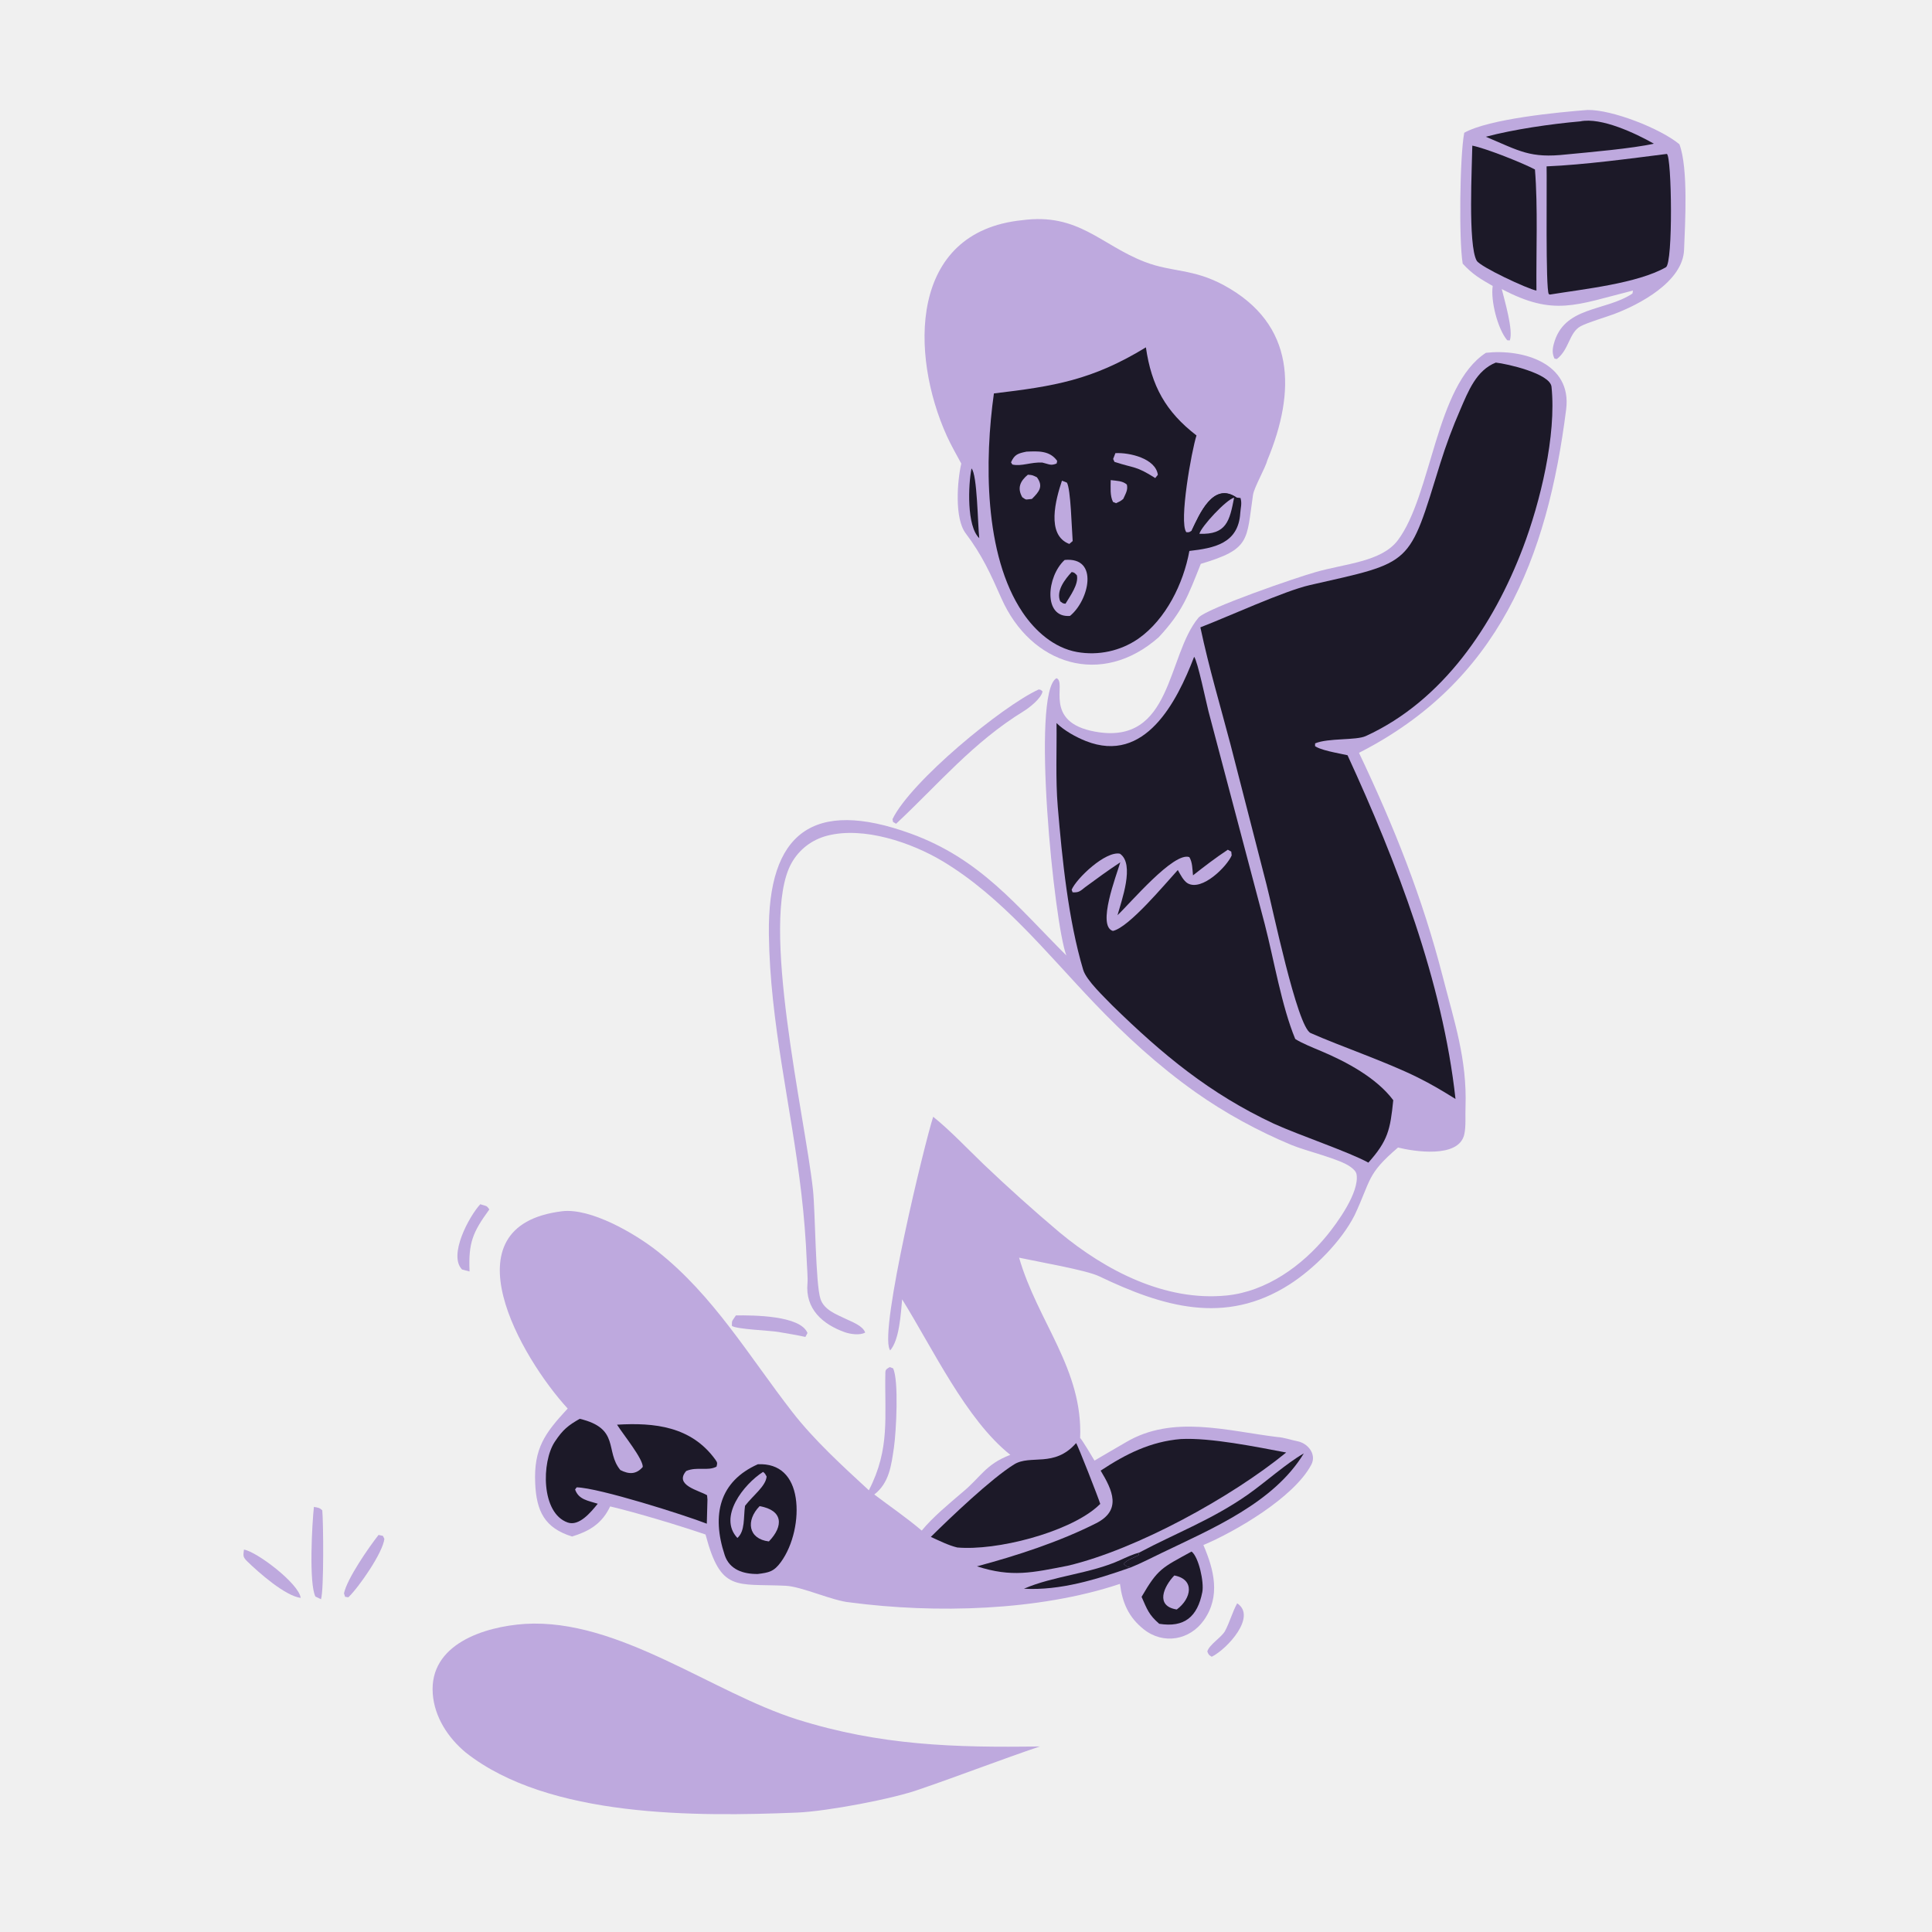
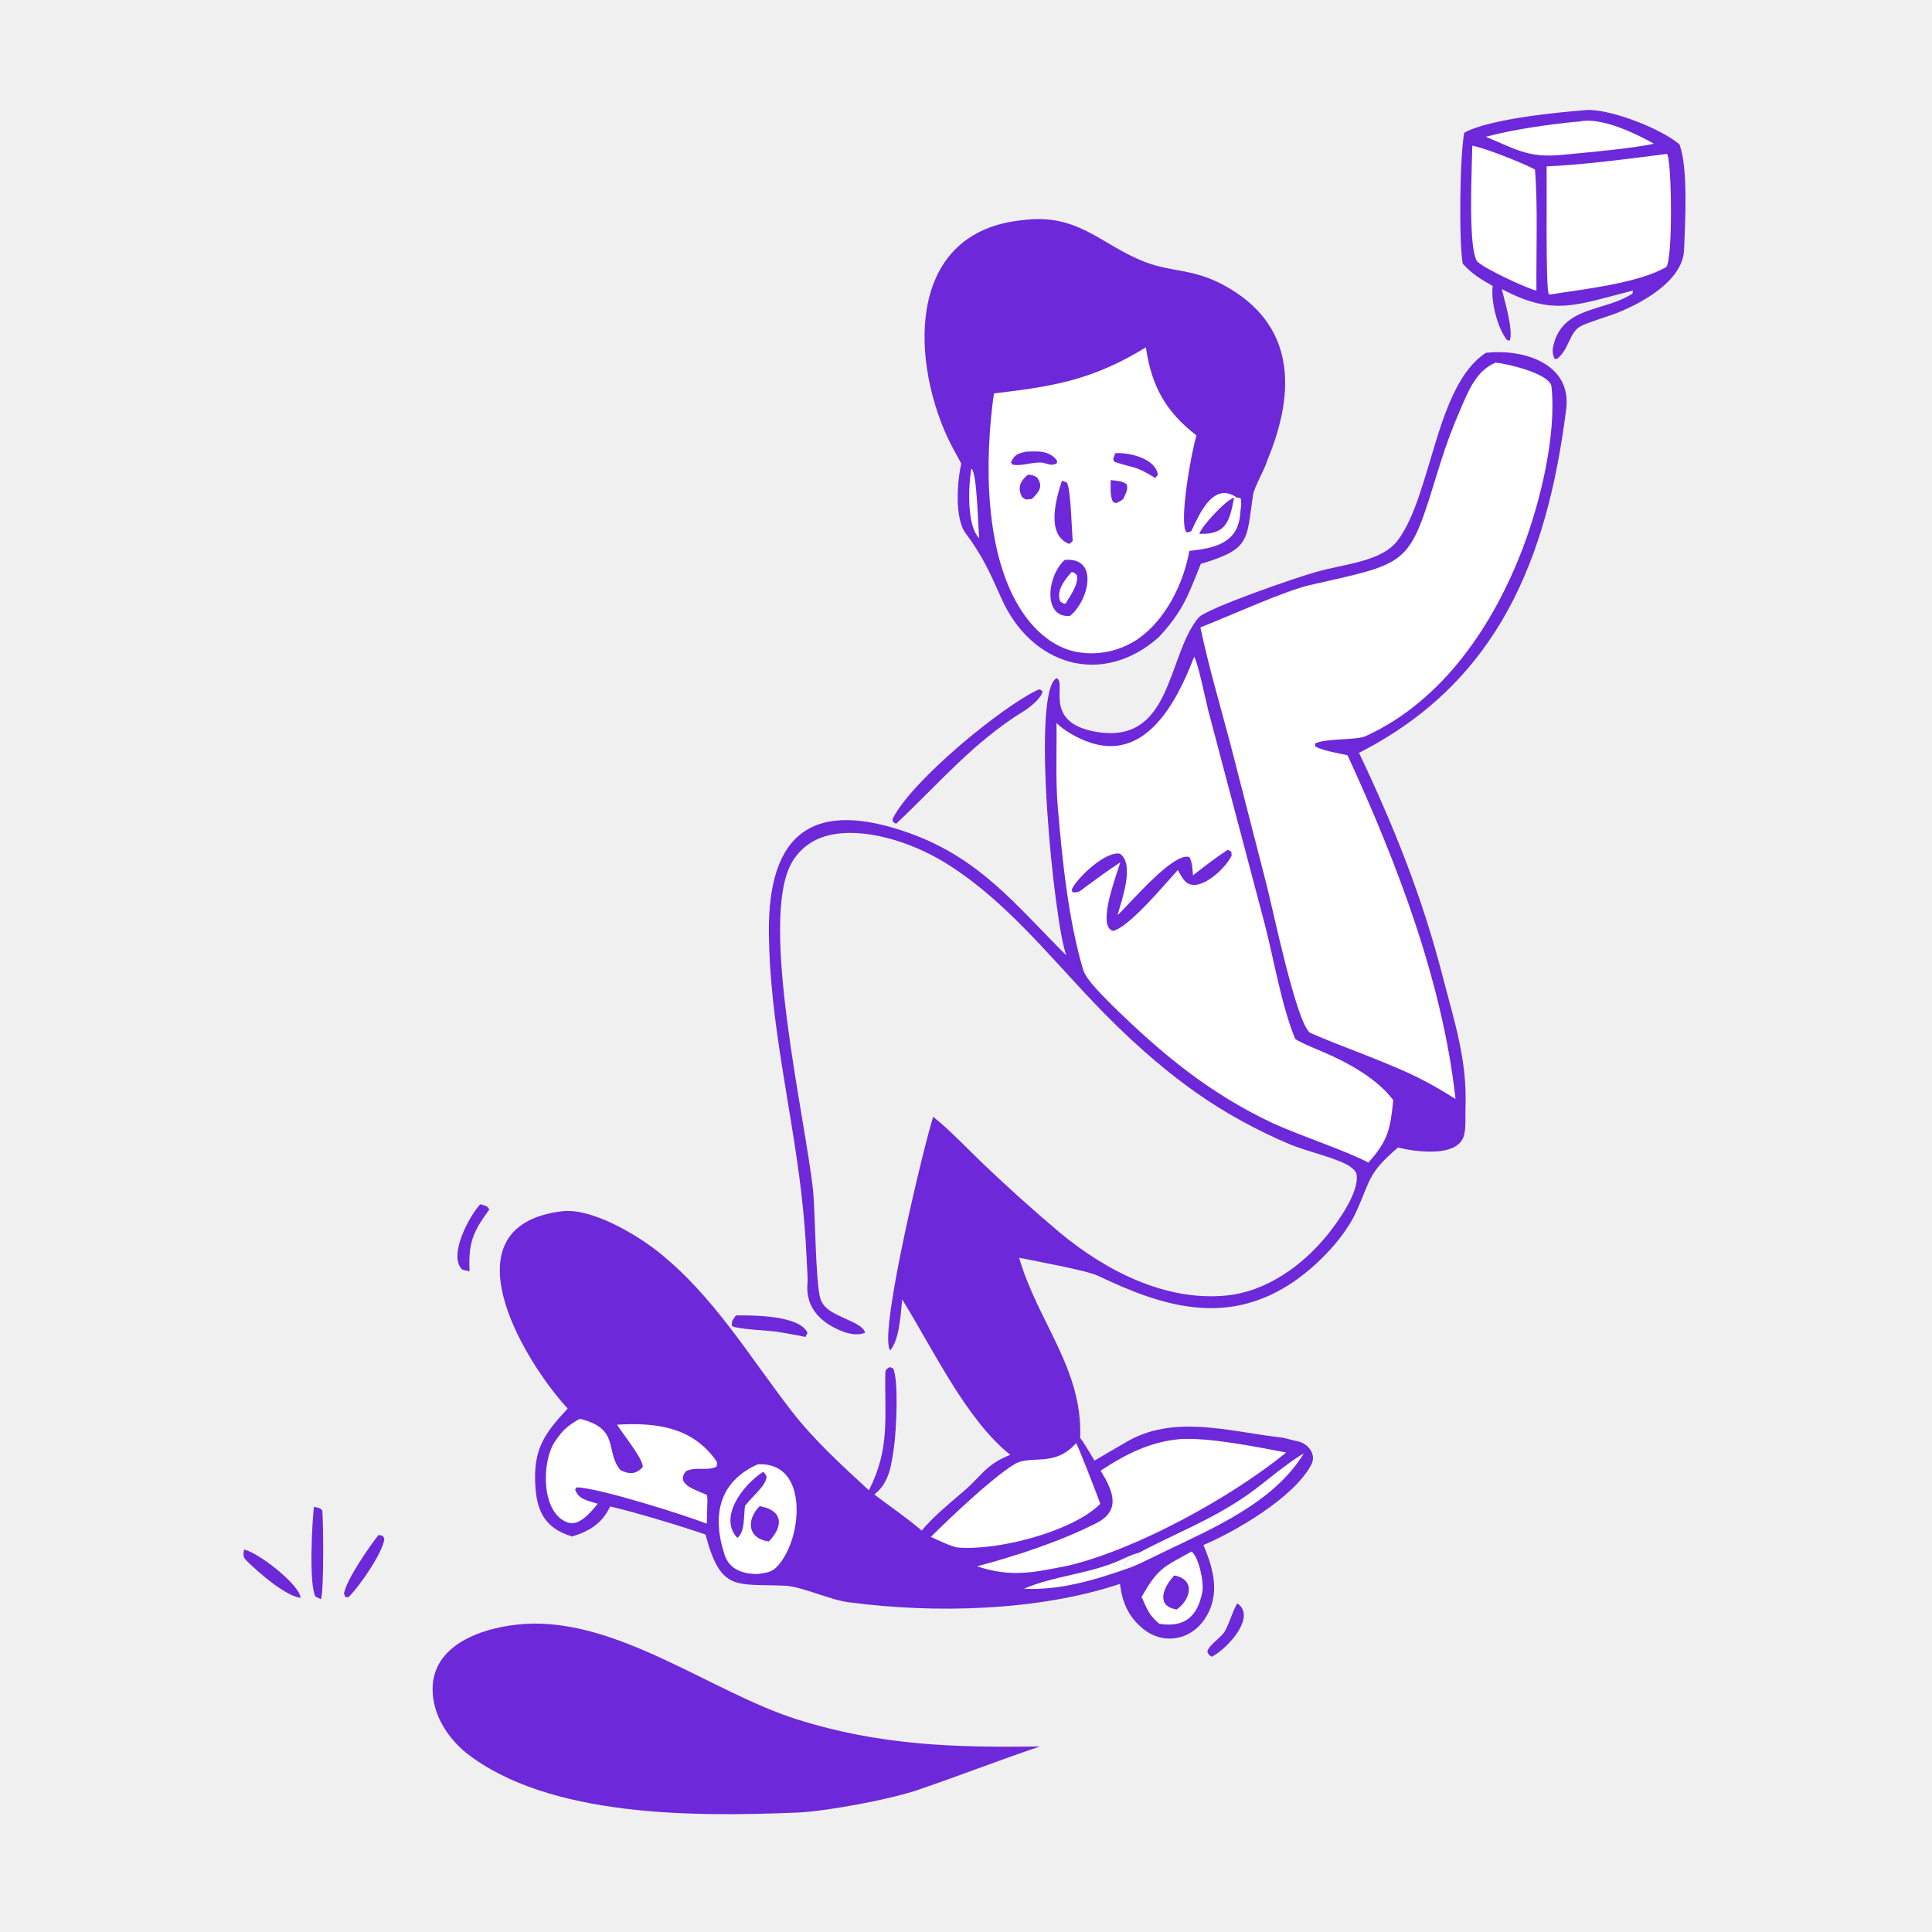
<svg xmlns="http://www.w3.org/2000/svg" width="246" height="246" viewBox="0 0 246 246" fill="none">
-   <path d="M189.202 44.922C193.926 44.402 200.159 46.243 199.418 52.115C197.018 71.142 190.754 86.83 173.039 95.855C177.523 105.294 181.102 114.24 183.711 124.383C185.174 130.073 186.808 134.882 186.604 140.916C186.552 141.995 186.688 143.444 186.433 144.49C185.69 147.521 180.033 146.617 178.008 146.114C174.009 149.537 174.62 150.168 172.484 154.725C170.769 158.115 167.258 161.582 164.218 163.533C155.973 168.827 147.986 166.349 139.924 162.495C138.288 161.713 132.098 160.645 129.76 160.14C132.138 168.342 137.913 174.342 137.53 183.129C137.54 182.902 139.273 185.819 139.363 185.976C140.693 185.177 142.053 184.417 143.374 183.634C149.325 180.106 156.272 182.204 162.654 182.977C163.46 183.02 164.468 183.371 165.21 183.514C166.528 183.768 167.675 185.163 166.963 186.507C164.745 190.692 157.28 195.02 153.226 196.729C154.586 199.89 155.439 203.262 153.284 206.306C151.492 208.841 148.138 209.443 145.641 207.464C143.705 205.931 142.902 204.069 142.605 201.673C132.238 205.136 119.066 205.462 108.252 204.036C105.997 203.842 102.119 202.01 100.018 201.913C93.672 201.618 91.786 202.748 89.835 195.389C86.549 194.258 80.968 192.578 77.688 191.811C77.636 191.918 77.583 192.025 77.528 192.133C76.492 194.116 74.888 195.018 72.839 195.643C69.338 194.557 68.302 192.409 68.146 188.87C67.948 184.398 69.392 182.467 72.284 179.351C66.377 172.913 56.585 156.073 71.559 154.228C75.221 153.777 80.875 157.08 83.699 159.309C90.85 164.951 95.379 172.697 100.876 179.779C103.663 183.368 107.295 186.682 110.631 189.755C113.373 184.436 112.614 180.371 112.733 174.738C112.741 174.337 113.005 174.236 113.298 174.072L113.712 174.227C114.464 175.719 114.112 182.343 113.824 184.311C113.488 186.61 113.227 188.812 111.324 190.294C113.373 191.85 115.381 193.204 117.365 194.888C118.769 193.175 120.818 191.491 122.506 190.044C124.91 188.075 125.443 186.47 128.644 185.244C123.02 180.78 118.794 171.755 114.869 165.446C114.7 167.231 114.531 170.591 113.346 171.945C113.322 171.9 113.295 171.857 113.273 171.811C111.997 169.161 117.738 145.54 118.822 142.197C120.91 143.863 123.263 146.343 125.243 148.245C128.372 151.228 131.59 154.116 134.893 156.904C140.751 161.773 148.348 165.734 156.174 164.954C161.257 164.447 165.806 161.167 168.961 157.307C170.298 155.673 173.105 151.8 172.731 149.544C172.663 149.133 172.308 148.84 171.991 148.601C170.61 147.554 166.342 146.58 164.44 145.789C160.202 144.026 155.978 141.724 152.23 139.071C147.501 135.723 143.248 131.826 139.255 127.636C133.274 121.362 127.57 114.189 120.053 109.675C116.058 107.275 109.969 105.206 105.334 106.407C103.387 106.912 101.767 108.137 100.782 109.899C96.652 117.283 102.521 142.254 103.516 151.503C103.814 154.275 103.831 163.495 104.476 165.409C104.943 166.797 106.478 167.344 107.672 167.923C108.479 168.316 109.861 168.796 110.163 169.673C109.478 170.063 108.244 169.868 107.583 169.634C104.73 168.625 102.507 166.653 102.817 163.388C102.872 162.809 102.763 161.427 102.734 160.787C102.612 157.814 102.377 154.847 102.029 151.892C100.721 140.73 98.051 130.32 97.901 118.962C97.729 106.018 103.556 101.653 115.914 106.124C124.804 109.341 129.381 115.274 135.782 121.66C134.239 117.782 131.236 88.127 134.526 86.355C135.915 86.888 132.679 91.95 139.469 93.166C149.291 94.926 148.555 83.503 152.595 78.657C153.581 77.475 165.23 73.472 167.543 72.838C171.27 71.764 175.914 71.543 177.986 68.787C182.322 63.017 182.788 49.083 189.202 44.922Z" fill="#BEA9DE" />
-   <path d="M190.459 46.169C191.862 46.313 197.376 47.555 197.552 49.245C198.198 55.456 196.101 63.984 193.92 69.735C190.178 79.594 183.725 89.236 173.903 93.722C172.661 94.294 169.14 93.946 167.453 94.654L167.441 95.082L167.263 94.848C167.823 95.511 170.552 95.918 171.58 96.164C177.831 109.748 183.683 124.959 185.328 139.931C183.597 138.856 182.311 138.082 180.493 137.178C176.452 135.176 170.692 133.227 166.882 131.537C165.158 130.773 161.971 115.281 161.256 112.599L156.679 94.794C155.31 89.595 153.983 85.214 152.843 79.88C156.379 78.521 163.515 75.242 166.789 74.498C180.008 71.496 179.314 72.152 183.399 58.966C184.119 56.66 184.963 54.394 185.929 52.179C186.954 49.801 187.98 47.152 190.459 46.169Z" fill="#1C1928" />
-   <path d="M152.048 83.628C152.49 84.158 153.594 89.486 153.87 90.552L161.039 117.67C162.221 122.243 163.177 128.079 164.921 132.29C165.68 132.798 167.326 133.46 168.234 133.843C171.456 135.2 175.288 137.256 177.402 140.085C177.024 143.838 176.727 145.243 174.232 148.037C171.778 146.677 165.509 144.583 162.196 143.078C154.027 139.253 148.041 134.294 141.611 128.006C140.63 126.976 138.33 124.848 137.921 123.484C136.017 117.117 135.24 109.317 134.686 102.749C134.388 99.21 134.572 95.452 134.527 92.067C135.502 93.029 137.011 93.865 138.279 94.364C145.798 97.321 149.856 89.354 152.048 83.628Z" fill="#1C1928" />
-   <path d="M156.337 108.193L156.777 108.44L156.828 108.922C156.213 110.343 153.071 113.493 151.239 112.479C150.711 112.187 150.271 111.314 149.97 110.779C148.307 112.589 143.751 118.097 141.701 118.535C139.643 117.902 142.156 111.466 142.644 109.801C141.087 110.824 139.686 111.852 138.185 112.955C137.513 113.494 137.353 113.662 136.573 113.619L136.452 113.288C137.077 111.827 140.763 108.33 142.596 108.7C144.537 110.011 142.786 114.722 142.29 116.533C143.904 115.029 149.454 108.418 151.437 109.136C151.834 109.77 151.828 110.676 151.904 111.458C153.446 110.249 154.708 109.279 156.337 108.193Z" fill="#BEA9DE" />
-   <path d="M150.364 183.232C154.147 183.036 159.98 184.236 163.77 184.947C156.804 190.634 144.749 197.278 135.974 199.36C131.431 200.245 128.838 200.873 124.398 199.44C129.442 198.091 134.898 196.314 139.559 193.959C142.852 192.296 141.664 189.768 140.145 187.254C143.33 185.148 146.501 183.547 150.364 183.232Z" fill="#1C1928" />
-   <path d="M73.817 180.655C79.001 181.887 76.999 184.779 78.991 187.18C80.094 187.747 81.023 187.743 81.844 186.783C81.865 185.727 79.425 182.758 78.567 181.404C83.355 181.116 88.007 181.628 91.063 185.823C91.371 186.244 91.341 186.296 91.234 186.746C90.11 187.345 88.766 186.713 87.376 187.299C85.795 189.126 89.028 189.772 90.031 190.389L90.08 190.94L89.997 194.011C87.208 192.917 76.233 189.437 73.428 189.382L73.226 189.654C73.678 190.954 74.882 191.076 76.111 191.47C75.209 192.583 73.733 194.368 72.281 193.858C68.868 192.657 68.952 186.142 70.634 183.591C71.673 182.015 72.353 181.499 73.817 180.655Z" fill="#1C1928" />
-   <path d="M137.02 183.749C137.231 183.991 139.893 190.8 140.095 191.493C139.945 191.644 139.788 191.788 139.626 191.924C135.879 195.152 126.921 197.48 121.89 197.04C120.789 196.782 119.568 196.167 118.521 195.691C121.069 193.177 126.181 188.298 129.113 186.468C131.22 185.154 134.224 186.93 137.02 183.749Z" fill="#1C1928" />
-   <path d="M96.491 186.445C99.341 186.3 100.9 188.042 101.319 190.725C101.732 193.363 101.015 196.722 99.431 198.895C98.535 200.125 97.901 200.235 96.487 200.414C94.647 200.433 92.894 199.872 92.277 198.012C90.569 192.863 91.628 188.616 96.491 186.445Z" fill="#1C1928" />
-   <path d="M97.164 187.413C97.472 187.677 97.395 187.636 97.613 188.003C97.507 189.24 95.922 190.362 94.864 191.733C94.654 193.256 94.887 194.952 93.891 195.827C91.397 193.169 94.7 188.979 97.164 187.413Z" fill="#BEA9DE" />
-   <path d="M96.723 191.775C99.701 192.298 99.804 194.295 97.901 196.27C95.247 195.95 94.948 193.591 96.723 191.775Z" fill="#BEA9DE" />
-   <path d="M151.719 197.558C152.625 198.233 153.335 201.452 153.088 202.722C152.479 205.852 150.811 207.274 147.604 206.756C146.27 205.601 146.062 204.917 145.357 203.326C147.446 199.721 147.94 199.634 151.719 197.558Z" fill="#1C1928" />
-   <path d="M149.526 200.603C152.192 201.11 151.694 203.562 149.837 204.936C147.052 204.497 148.175 202.012 149.526 200.603Z" fill="#BEA9DE" />
-   <path d="M145.057 197.687C149.788 195.179 154.373 193.473 158.881 190.309C161.152 188.714 163.797 186.32 166.012 185.063C162.197 191.349 154.367 194.626 147.969 197.709C146.7 198.32 145.281 199.055 143.988 199.575C143.344 199.416 143.52 199.546 143.073 199.127C143.401 198.669 144.374 198.324 144.97 198.035L145.057 197.687Z" fill="#1C1928" />
-   <path d="M130.377 202.292C134.101 200.666 138.855 200.377 142.645 198.644C143.382 198.305 144.295 197.886 145.057 197.686L144.97 198.035C144.374 198.324 143.402 198.668 143.073 199.127C143.52 199.545 143.344 199.415 143.989 199.574C139.621 201.108 135.033 202.54 130.377 202.292Z" fill="#1C1928" />
-   <path d="M130.168 28.035C137.327 27.083 140.173 31.196 145.778 33.352C149.248 34.687 151.908 34.177 155.877 36.34C164.99 41.309 165.002 49.846 161.386 58.562C161.093 59.664 159.691 62.027 159.543 63.031C158.692 68.824 159.252 69.909 152.896 71.796C151.276 75.845 150.611 77.832 147.538 81.141C140.27 87.559 131.264 84.685 127.498 76.165C126.115 73.035 125.037 70.657 122.953 67.9C121.52 66.005 121.883 61.251 122.4 59.03C121.785 57.89 121.09 56.683 120.557 55.505C115.875 45.156 115.69 29.497 130.168 28.035Z" fill="#BEA9DE" />
-   <path d="M145.907 44.228C146.612 49.128 148.408 52.407 152.349 55.447C151.737 57.316 150.084 66.476 151.053 67.766C151.438 67.778 151.411 67.784 151.731 67.568C152.725 65.495 154.464 61.295 157.456 63.353L157.952 63.411C158.162 64.134 157.966 64.634 157.922 65.331C157.677 69.236 154.541 69.794 151.442 70.152C150.691 74.291 148.454 78.865 144.939 81.329C142.66 82.897 139.854 83.504 137.131 83.019C134.211 82.494 131.821 80.367 130.213 77.984C125.253 70.636 125.372 58.479 126.554 50.095C134.22 49.184 139.064 48.407 145.907 44.228Z" fill="#1C1928" />
-   <path d="M151.73 67.568C152.725 65.495 154.464 61.296 157.455 63.354L157.14 63.365C156.143 63.608 152.967 67.023 152.716 67.969C152.422 67.707 152.116 67.671 151.73 67.568Z" fill="#1C1928" />
-   <path d="M152.716 67.968C152.967 67.023 156.143 63.607 157.14 63.365C156.562 66.318 156.189 68.098 152.716 67.968Z" fill="#BEA9DE" />
-   <path d="M135.562 71.298C139.978 70.885 138.659 76.468 136.24 78.425C132.779 78.697 133.282 73.372 135.562 71.298Z" fill="#BEA9DE" />
-   <path d="M136.457 72.834C136.836 72.903 136.834 72.969 137.119 73.249C137.368 74.377 136.279 75.854 135.667 76.874C135.239 76.81 135.395 76.841 135.001 76.575C134.428 75.255 135.605 73.751 136.457 72.834Z" fill="#1C1928" />
-   <path d="M135.217 61.206L135.842 61.448C136.341 62.192 136.465 67.445 136.583 68.892L136.155 69.26C133.149 68.124 134.449 63.517 135.217 61.206Z" fill="#BEA9DE" />
-   <path d="M130.694 57.508C132.151 57.446 133.664 57.339 134.611 58.689L134.539 59.021C133.786 59.322 133.634 59.118 132.724 58.899C131.273 58.814 130.05 59.422 128.899 59.145L128.731 58.869C129.186 57.848 129.629 57.733 130.694 57.508Z" fill="#BEA9DE" />
-   <path d="M142.024 57.698C143.826 57.602 147.143 58.373 147.429 60.454L147.095 60.87C144.601 59.291 144.535 59.667 141.905 58.81L141.736 58.44L142.024 57.698Z" fill="#BEA9DE" />
-   <path d="M130.878 60.445C131.483 60.484 131.466 60.504 132.027 60.77C132.873 61.915 132.338 62.603 131.388 63.531C130.519 63.599 130.746 63.713 130.166 63.312C129.492 62.142 129.901 61.247 130.878 60.445Z" fill="#BEA9DE" />
-   <path d="M141.425 61.132C142.188 61.23 142.944 61.216 143.481 61.701C143.648 62.382 143.324 62.85 143.024 63.527C142.644 63.845 142.545 63.866 142.104 64.072L141.72 63.912C141.313 63.116 141.426 62.07 141.425 61.132Z" fill="#BEA9DE" />
-   <path d="M123.7 59.647C124.443 60.403 124.491 66.789 124.688 68.522C123.068 66.992 123.289 61.739 123.7 59.647Z" fill="#1C1928" />
-   <path d="M66.856 206.769C78.759 206.061 90.677 215.528 101.543 218.945C112.083 222.257 121.598 222.536 132.409 222.373C127.435 224.055 122.202 226.082 117.113 227.825C113.766 229.037 105.312 230.638 101.484 230.795C88.737 231.311 69.889 231.491 59.317 223.159C57.043 221.277 55.317 218.619 55.102 215.66C54.643 209.367 61.622 207.114 66.856 206.769Z" fill="#BEA9DE" />
-   <path d="M202.154 14.001C205.278 13.95 211.436 16.372 213.838 18.369C214.982 21.407 214.563 28.418 214.431 31.811C214.274 35.88 208.727 38.788 205.472 40.007C204.521 40.363 202.118 41.072 201.252 41.546C199.786 42.348 199.811 44.507 198.232 45.716L197.933 45.664C197.644 45.056 197.655 44.531 197.824 43.868C199.081 38.933 204.366 39.704 207.858 37.377L207.926 36.993C200.624 38.833 197.867 40.314 191.218 36.806C191.585 38.301 192.718 42.089 192.239 43.349L191.913 43.326C190.689 41.875 189.785 38.262 190.066 36.412C188.454 35.491 187.497 34.932 186.242 33.568C185.749 30.582 185.871 19.89 186.44 16.906C189.618 15.128 198.41 14.289 202.154 14.001Z" fill="#BEA9DE" />
-   <path d="M212.243 19.599C212.867 19.936 213.048 33.5 212.118 34.028C208.469 36.101 201.646 36.805 197.349 37.506L197.207 37.445C196.782 36.842 196.982 23.145 196.926 21.185C201.772 20.976 207.435 20.207 212.243 19.599Z" fill="#1C1928" />
-   <path d="M187.468 18.543C189.212 18.89 193.853 20.739 195.444 21.578C195.832 26.351 195.585 32.108 195.634 37.001C194.493 36.787 188.473 33.975 188.027 33.193C186.896 31.208 187.441 20.987 187.468 18.543Z" fill="#1C1928" />
-   <path d="M201.211 15.454C203.887 14.905 208.263 16.979 210.584 18.294C207.934 18.901 202.307 19.391 199.455 19.664C194.809 20.179 193.527 19.237 189.189 17.412C192.801 16.456 197.492 15.783 201.211 15.454Z" fill="#1C1928" />
-   <path d="M132.251 87.791C132.582 87.838 132.453 87.805 132.746 88.027C132.632 88.871 131.113 90.084 130.365 90.543C123.9 94.509 119.5 99.84 114.1 104.889L113.711 104.66L113.641 104.304C115.959 99.508 127.578 89.931 132.251 87.791Z" fill="#BEA9DE" />
-   <path d="M93.704 167.49C95.883 167.463 101.919 167.485 102.816 169.732L102.551 170.232C101.454 169.979 100.151 169.787 99.103 169.596C98.109 169.416 93.66 169.253 93.188 168.816C93.186 168.046 93.212 168.257 93.704 167.49Z" fill="#BEA9DE" />
-   <path d="M39.972 191.873C40.47 191.967 40.687 191.955 41.036 192.318C41.174 193.656 41.258 202.48 40.872 203.63L40.164 203.289C39.313 201.646 39.739 193.887 39.972 191.873Z" fill="#BEA9DE" />
-   <path d="M31.062 197.308C32.683 197.556 38.084 201.652 38.284 203.458C36.301 203.198 32.951 200.247 31.449 198.777C30.859 198.2 30.997 197.997 31.062 197.308Z" fill="#BEA9DE" />
-   <path d="M61.153 153.335C61.96 153.604 61.938 153.446 62.304 154.001C60.196 156.899 59.633 158.209 59.787 161.894L58.837 161.647C57.06 159.852 59.703 154.908 61.153 153.335Z" fill="#BEA9DE" />
-   <path d="M48.202 195.441L48.755 195.561L48.941 195.942C48.752 197.695 45.707 202.09 44.359 203.38L43.944 203.322L43.799 202.881C44.184 201.019 46.976 196.993 48.202 195.441Z" fill="#BEA9DE" />
-   <path d="M157.529 204.147C160.062 205.817 156.274 209.957 154.293 210.952C153.888 210.698 153.91 210.725 153.726 210.283C153.953 209.418 155.556 208.469 155.982 207.674C156.584 206.548 156.901 205.295 157.529 204.147Z" fill="#BEA9DE" />
+   <path d="M189.202 44.922C193.926 44.402 200.159 46.243 199.418 52.115C197.018 71.142 190.754 86.83 173.039 95.855C177.523 105.294 181.102 114.24 183.711 124.383C185.174 130.073 186.808 134.882 186.604 140.916C186.552 141.995 186.688 143.444 186.433 144.49C185.69 147.521 180.033 146.617 178.008 146.114C174.009 149.537 174.62 150.168 172.484 154.725C170.769 158.115 167.258 161.582 164.218 163.533C155.973 168.827 147.986 166.349 139.924 162.495C138.288 161.713 132.098 160.645 129.76 160.14C132.138 168.342 137.913 174.342 137.53 183.129C137.54 182.902 139.273 185.819 139.363 185.976C140.693 185.177 142.053 184.417 143.374 183.634C149.325 180.106 156.272 182.204 162.654 182.977C163.46 183.02 164.468 183.371 165.21 183.514C166.528 183.768 167.675 185.163 166.963 186.507C164.745 190.692 157.28 195.02 153.226 196.729C154.586 199.89 155.439 203.262 153.284 206.306C151.492 208.841 148.138 209.443 145.641 207.464C143.705 205.931 142.902 204.069 142.605 201.673C132.238 205.136 119.066 205.462 108.252 204.036C105.997 203.842 102.119 202.01 100.018 201.913C93.672 201.618 91.786 202.748 89.835 195.389C86.549 194.258 80.968 192.578 77.688 191.811C77.636 191.918 77.583 192.025 77.528 192.133C76.492 194.116 74.888 195.018 72.839 195.643C69.338 194.557 68.302 192.409 68.146 188.87C67.948 184.398 69.392 182.467 72.284 179.351C66.377 172.913 56.585 156.073 71.559 154.228C75.221 153.777 80.875 157.08 83.699 159.309C90.85 164.951 95.379 172.697 100.876 179.779C103.663 183.368 107.295 186.682 110.631 189.755C113.373 184.436 112.614 180.371 112.733 174.738C112.741 174.337 113.005 174.236 113.298 174.072L113.712 174.227C114.464 175.719 114.112 182.343 113.824 184.311C113.488 186.61 113.227 188.812 111.324 190.294C113.373 191.85 115.381 193.204 117.365 194.888C118.769 193.175 120.818 191.491 122.506 190.044C124.91 188.075 125.443 186.47 128.644 185.244C123.02 180.78 118.794 171.755 114.869 165.446C114.7 167.231 114.531 170.591 113.346 171.945C113.322 171.9 113.295 171.857 113.273 171.811C111.997 169.161 117.738 145.54 118.822 142.197C120.91 143.863 123.263 146.343 125.243 148.245C128.372 151.228 131.59 154.116 134.893 156.904C140.751 161.773 148.348 165.734 156.174 164.954C161.257 164.447 165.806 161.167 168.961 157.307C170.298 155.673 173.105 151.8 172.731 149.544C172.663 149.133 172.308 148.84 171.991 148.601C170.61 147.554 166.342 146.58 164.44 145.789C160.202 144.026 155.978 141.724 152.23 139.071C147.501 135.723 143.248 131.826 139.255 127.636C133.274 121.362 127.57 114.189 120.053 109.675C116.058 107.275 109.969 105.206 105.334 106.407C103.387 106.912 101.767 108.137 100.782 109.899C96.652 117.283 102.521 142.254 103.516 151.503C103.814 154.275 103.831 163.495 104.476 165.409C104.943 166.797 106.478 167.344 107.672 167.923C108.479 168.316 109.861 168.796 110.163 169.673C109.478 170.063 108.244 169.868 107.583 169.634C104.73 168.625 102.507 166.653 102.817 163.388C102.872 162.809 102.763 161.427 102.734 160.787C102.612 157.814 102.377 154.847 102.029 151.892C100.721 140.73 98.051 130.32 97.901 118.962C97.729 106.018 103.556 101.653 115.914 106.124C124.804 109.341 129.381 115.274 135.782 121.66C134.239 117.782 131.236 88.127 134.526 86.355C135.915 86.888 132.679 91.95 139.469 93.166C149.291 94.926 148.555 83.503 152.595 78.657C153.581 77.475 165.23 73.472 167.543 72.838C171.27 71.764 175.914 71.543 177.986 68.787C182.322 63.017 182.788 49.083 189.202 44.922Z" fill="#6D28D9" />
+   <path d="M190.459 46.169C191.862 46.313 197.376 47.555 197.552 49.245C198.198 55.456 196.101 63.984 193.92 69.735C190.178 79.594 183.725 89.236 173.903 93.722C172.661 94.294 169.14 93.946 167.453 94.654L167.441 95.082L167.263 94.848C167.823 95.511 170.552 95.918 171.58 96.164C177.831 109.748 183.683 124.959 185.328 139.931C183.597 138.856 182.311 138.082 180.493 137.178C176.452 135.176 170.692 133.227 166.882 131.537C165.158 130.773 161.971 115.281 161.256 112.599L156.679 94.794C155.31 89.595 153.983 85.214 152.843 79.88C156.379 78.521 163.515 75.242 166.789 74.498C180.008 71.496 179.314 72.152 183.399 58.966C184.119 56.66 184.963 54.394 185.929 52.179C186.954 49.801 187.98 47.152 190.459 46.169Z" fill="white" />
+   <path d="M152.048 83.628C152.49 84.158 153.594 89.486 153.87 90.552L161.039 117.67C162.221 122.243 163.177 128.079 164.921 132.29C165.68 132.798 167.326 133.46 168.234 133.843C171.456 135.2 175.288 137.256 177.402 140.085C177.024 143.838 176.727 145.243 174.232 148.037C171.778 146.677 165.509 144.583 162.196 143.078C154.027 139.253 148.041 134.294 141.611 128.006C140.63 126.976 138.33 124.848 137.921 123.484C136.017 117.117 135.24 109.317 134.686 102.749C134.388 99.21 134.572 95.452 134.527 92.067C135.502 93.029 137.011 93.865 138.279 94.364C145.798 97.321 149.856 89.354 152.048 83.628Z" fill="white" />
+   <path d="M156.337 108.193L156.777 108.44L156.828 108.922C156.213 110.343 153.071 113.493 151.239 112.479C150.711 112.187 150.271 111.314 149.97 110.779C148.307 112.589 143.751 118.097 141.701 118.535C139.643 117.902 142.156 111.466 142.644 109.801C141.087 110.824 139.686 111.852 138.185 112.955C137.513 113.494 137.353 113.662 136.573 113.619L136.452 113.288C137.077 111.827 140.763 108.33 142.596 108.7C144.537 110.011 142.786 114.722 142.29 116.533C143.904 115.029 149.454 108.418 151.437 109.136C151.834 109.77 151.828 110.676 151.904 111.458C153.446 110.249 154.708 109.279 156.337 108.193Z" fill="#6D28D9" />
+   <path d="M150.364 183.232C154.147 183.036 159.98 184.236 163.77 184.947C156.804 190.634 144.749 197.278 135.974 199.36C131.431 200.245 128.838 200.873 124.398 199.44C129.442 198.091 134.898 196.314 139.559 193.959C142.852 192.296 141.664 189.768 140.145 187.254C143.33 185.148 146.501 183.547 150.364 183.232Z" fill="white" />
+   <path d="M73.817 180.655C79.001 181.887 76.999 184.779 78.991 187.18C80.094 187.747 81.023 187.743 81.844 186.783C81.865 185.727 79.425 182.758 78.567 181.404C83.355 181.116 88.007 181.628 91.063 185.823C91.371 186.244 91.341 186.296 91.234 186.746C90.11 187.345 88.766 186.713 87.376 187.299C85.795 189.126 89.028 189.772 90.031 190.389L90.08 190.94L89.997 194.011C87.208 192.917 76.233 189.437 73.428 189.382L73.226 189.654C73.678 190.954 74.882 191.076 76.111 191.47C75.209 192.583 73.733 194.368 72.281 193.858C68.868 192.657 68.952 186.142 70.634 183.591C71.673 182.015 72.353 181.499 73.817 180.655Z" fill="white" />
+   <path d="M137.02 183.749C137.231 183.991 139.893 190.8 140.095 191.493C139.945 191.644 139.788 191.788 139.626 191.924C135.879 195.152 126.921 197.48 121.89 197.04C120.789 196.782 119.568 196.167 118.521 195.691C121.069 193.177 126.181 188.298 129.113 186.468C131.22 185.154 134.224 186.93 137.02 183.749Z" fill="white" />
+   <path d="M96.491 186.445C99.341 186.3 100.9 188.042 101.319 190.725C101.732 193.363 101.015 196.722 99.431 198.895C98.535 200.125 97.901 200.235 96.487 200.414C94.647 200.433 92.894 199.872 92.277 198.012C90.569 192.863 91.628 188.616 96.491 186.445Z" fill="white" />
+   <path d="M97.164 187.413C97.472 187.677 97.395 187.636 97.613 188.003C97.507 189.24 95.922 190.362 94.864 191.733C94.654 193.256 94.887 194.952 93.891 195.827C91.397 193.169 94.7 188.979 97.164 187.413Z" fill="#6D28D9" />
+   <path d="M96.723 191.775C99.701 192.298 99.804 194.295 97.901 196.27C95.247 195.95 94.948 193.591 96.723 191.775Z" fill="#6D28D9" />
+   <path d="M151.719 197.558C152.625 198.233 153.335 201.452 153.088 202.722C152.479 205.852 150.811 207.274 147.604 206.756C146.27 205.601 146.062 204.917 145.357 203.326C147.446 199.721 147.94 199.634 151.719 197.558Z" fill="white" />
+   <path d="M149.526 200.603C152.192 201.11 151.694 203.562 149.837 204.936C147.052 204.497 148.175 202.012 149.526 200.603Z" fill="#6D28D9" />
+   <path d="M145.057 197.687C149.788 195.179 154.373 193.473 158.881 190.309C161.152 188.714 163.797 186.32 166.012 185.063C162.197 191.349 154.367 194.626 147.969 197.709C146.7 198.32 145.281 199.055 143.988 199.575C143.344 199.416 143.52 199.546 143.073 199.127C143.401 198.669 144.374 198.324 144.97 198.035L145.057 197.687Z" fill="white" />
+   <path d="M130.377 202.292C134.101 200.666 138.855 200.377 142.645 198.644C143.382 198.305 144.295 197.886 145.057 197.686L144.97 198.035C144.374 198.324 143.402 198.668 143.073 199.127C143.52 199.545 143.344 199.415 143.989 199.574C139.621 201.108 135.033 202.54 130.377 202.292Z" fill="white" />
+   <path d="M130.168 28.035C137.327 27.083 140.173 31.196 145.778 33.352C149.248 34.687 151.908 34.177 155.877 36.34C164.99 41.309 165.002 49.846 161.386 58.562C161.093 59.664 159.691 62.027 159.543 63.031C158.692 68.824 159.252 69.909 152.896 71.796C151.276 75.845 150.611 77.832 147.538 81.141C140.27 87.559 131.264 84.685 127.498 76.165C126.115 73.035 125.037 70.657 122.953 67.9C121.52 66.005 121.883 61.251 122.4 59.03C121.785 57.89 121.09 56.683 120.557 55.505C115.875 45.156 115.69 29.497 130.168 28.035Z" fill="#6D28D9" />
+   <path d="M145.907 44.228C146.612 49.128 148.408 52.407 152.349 55.447C151.737 57.316 150.084 66.476 151.053 67.766C151.438 67.778 151.411 67.784 151.731 67.568C152.725 65.495 154.464 61.295 157.456 63.353L157.952 63.411C158.162 64.134 157.966 64.634 157.922 65.331C157.677 69.236 154.541 69.794 151.442 70.152C150.691 74.291 148.454 78.865 144.939 81.329C142.66 82.897 139.854 83.504 137.131 83.019C134.211 82.494 131.821 80.367 130.213 77.984C125.253 70.636 125.372 58.479 126.554 50.095C134.22 49.184 139.064 48.407 145.907 44.228Z" fill="white" />
+   <path d="M151.73 67.568C152.725 65.495 154.464 61.296 157.455 63.354L157.14 63.365C156.143 63.608 152.967 67.023 152.716 67.969C152.422 67.707 152.116 67.671 151.73 67.568Z" fill="white" />
+   <path d="M152.716 67.968C152.967 67.023 156.143 63.607 157.14 63.365C156.562 66.318 156.189 68.098 152.716 67.968Z" fill="#6D28D9" />
+   <path d="M135.562 71.298C139.978 70.885 138.659 76.468 136.24 78.425C132.779 78.697 133.282 73.372 135.562 71.298Z" fill="#6D28D9" />
+   <path d="M136.457 72.834C136.836 72.903 136.834 72.969 137.119 73.249C137.368 74.377 136.279 75.854 135.667 76.874C135.239 76.81 135.395 76.841 135.001 76.575C134.428 75.255 135.605 73.751 136.457 72.834Z" fill="white" />
+   <path d="M135.217 61.206L135.842 61.448C136.341 62.192 136.465 67.445 136.583 68.892L136.155 69.26C133.149 68.124 134.449 63.517 135.217 61.206Z" fill="#6D28D9" />
+   <path d="M130.694 57.508C132.151 57.446 133.664 57.339 134.611 58.689L134.539 59.021C133.786 59.322 133.634 59.118 132.724 58.899C131.273 58.814 130.05 59.422 128.899 59.145L128.731 58.869C129.186 57.848 129.629 57.733 130.694 57.508Z" fill="#6D28D9" />
+   <path d="M142.024 57.698C143.826 57.602 147.143 58.373 147.429 60.454L147.095 60.87C144.601 59.291 144.535 59.667 141.905 58.81L141.736 58.44L142.024 57.698Z" fill="#6D28D9" />
+   <path d="M130.878 60.445C131.483 60.484 131.466 60.504 132.027 60.77C132.873 61.915 132.338 62.603 131.388 63.531C130.519 63.599 130.746 63.713 130.166 63.312C129.492 62.142 129.901 61.247 130.878 60.445Z" fill="#6D28D9" />
+   <path d="M141.425 61.132C142.188 61.23 142.944 61.216 143.481 61.701C143.648 62.382 143.324 62.85 143.024 63.527C142.644 63.845 142.545 63.866 142.104 64.072L141.72 63.912C141.313 63.116 141.426 62.07 141.425 61.132Z" fill="#6D28D9" />
+   <path d="M123.7 59.647C124.443 60.403 124.491 66.789 124.688 68.522C123.068 66.992 123.289 61.739 123.7 59.647Z" fill="white" />
+   <path d="M66.856 206.769C78.759 206.061 90.677 215.528 101.543 218.945C112.083 222.257 121.598 222.536 132.409 222.373C127.435 224.055 122.202 226.082 117.113 227.825C113.766 229.037 105.312 230.638 101.484 230.795C88.737 231.311 69.889 231.491 59.317 223.159C57.043 221.277 55.317 218.619 55.102 215.66C54.643 209.367 61.622 207.114 66.856 206.769Z" fill="#6D28D9" />
+   <path d="M202.154 14.001C205.278 13.95 211.436 16.372 213.838 18.369C214.982 21.407 214.563 28.418 214.431 31.811C214.274 35.88 208.727 38.788 205.472 40.007C204.521 40.363 202.118 41.072 201.252 41.546C199.786 42.348 199.811 44.507 198.232 45.716L197.933 45.664C197.644 45.056 197.655 44.531 197.824 43.868C199.081 38.933 204.366 39.704 207.858 37.377L207.926 36.993C200.624 38.833 197.867 40.314 191.218 36.806C191.585 38.301 192.718 42.089 192.239 43.349L191.913 43.326C190.689 41.875 189.785 38.262 190.066 36.412C188.454 35.491 187.497 34.932 186.242 33.568C185.749 30.582 185.871 19.89 186.44 16.906C189.618 15.128 198.41 14.289 202.154 14.001Z" fill="#6D28D9" />
+   <path d="M212.243 19.599C212.867 19.936 213.048 33.5 212.118 34.028C208.469 36.101 201.646 36.805 197.349 37.506L197.207 37.445C196.782 36.842 196.982 23.145 196.926 21.185C201.772 20.976 207.435 20.207 212.243 19.599Z" fill="white" />
+   <path d="M187.468 18.543C189.212 18.89 193.853 20.739 195.444 21.578C195.832 26.351 195.585 32.108 195.634 37.001C194.493 36.787 188.473 33.975 188.027 33.193C186.896 31.208 187.441 20.987 187.468 18.543Z" fill="white" />
+   <path d="M201.211 15.454C203.887 14.905 208.263 16.979 210.584 18.294C207.934 18.901 202.307 19.391 199.455 19.664C194.809 20.179 193.527 19.237 189.189 17.412C192.801 16.456 197.492 15.783 201.211 15.454Z" fill="white" />
+   <path d="M132.251 87.791C132.582 87.838 132.453 87.805 132.746 88.027C132.632 88.871 131.113 90.084 130.365 90.543C123.9 94.509 119.5 99.84 114.1 104.889L113.711 104.66L113.641 104.304C115.959 99.508 127.578 89.931 132.251 87.791Z" fill="#6D28D9" />
+   <path d="M93.704 167.49C95.883 167.463 101.919 167.485 102.816 169.732L102.551 170.232C101.454 169.979 100.151 169.787 99.103 169.596C98.109 169.416 93.66 169.253 93.188 168.816C93.186 168.046 93.212 168.257 93.704 167.49Z" fill="#6D28D9" />
+   <path d="M39.972 191.873C40.47 191.967 40.687 191.955 41.036 192.318C41.174 193.656 41.258 202.48 40.872 203.63L40.164 203.289C39.313 201.646 39.739 193.887 39.972 191.873Z" fill="#6D28D9" />
+   <path d="M31.062 197.308C32.683 197.556 38.084 201.652 38.284 203.458C36.301 203.198 32.951 200.247 31.449 198.777C30.859 198.2 30.997 197.997 31.062 197.308Z" fill="#6D28D9" />
+   <path d="M61.153 153.335C61.96 153.604 61.938 153.446 62.304 154.001C60.196 156.899 59.633 158.209 59.787 161.894L58.837 161.647C57.06 159.852 59.703 154.908 61.153 153.335Z" fill="#6D28D9" />
+   <path d="M48.202 195.441L48.755 195.561L48.941 195.942C48.752 197.695 45.707 202.09 44.359 203.38L43.944 203.322L43.799 202.881C44.184 201.019 46.976 196.993 48.202 195.441Z" fill="#6D28D9" />
+   <path d="M157.529 204.147C160.062 205.817 156.274 209.957 154.293 210.952C153.888 210.698 153.91 210.725 153.726 210.283C153.953 209.418 155.556 208.469 155.982 207.674C156.584 206.548 156.901 205.295 157.529 204.147Z" fill="#6D28D9" />
</svg>
